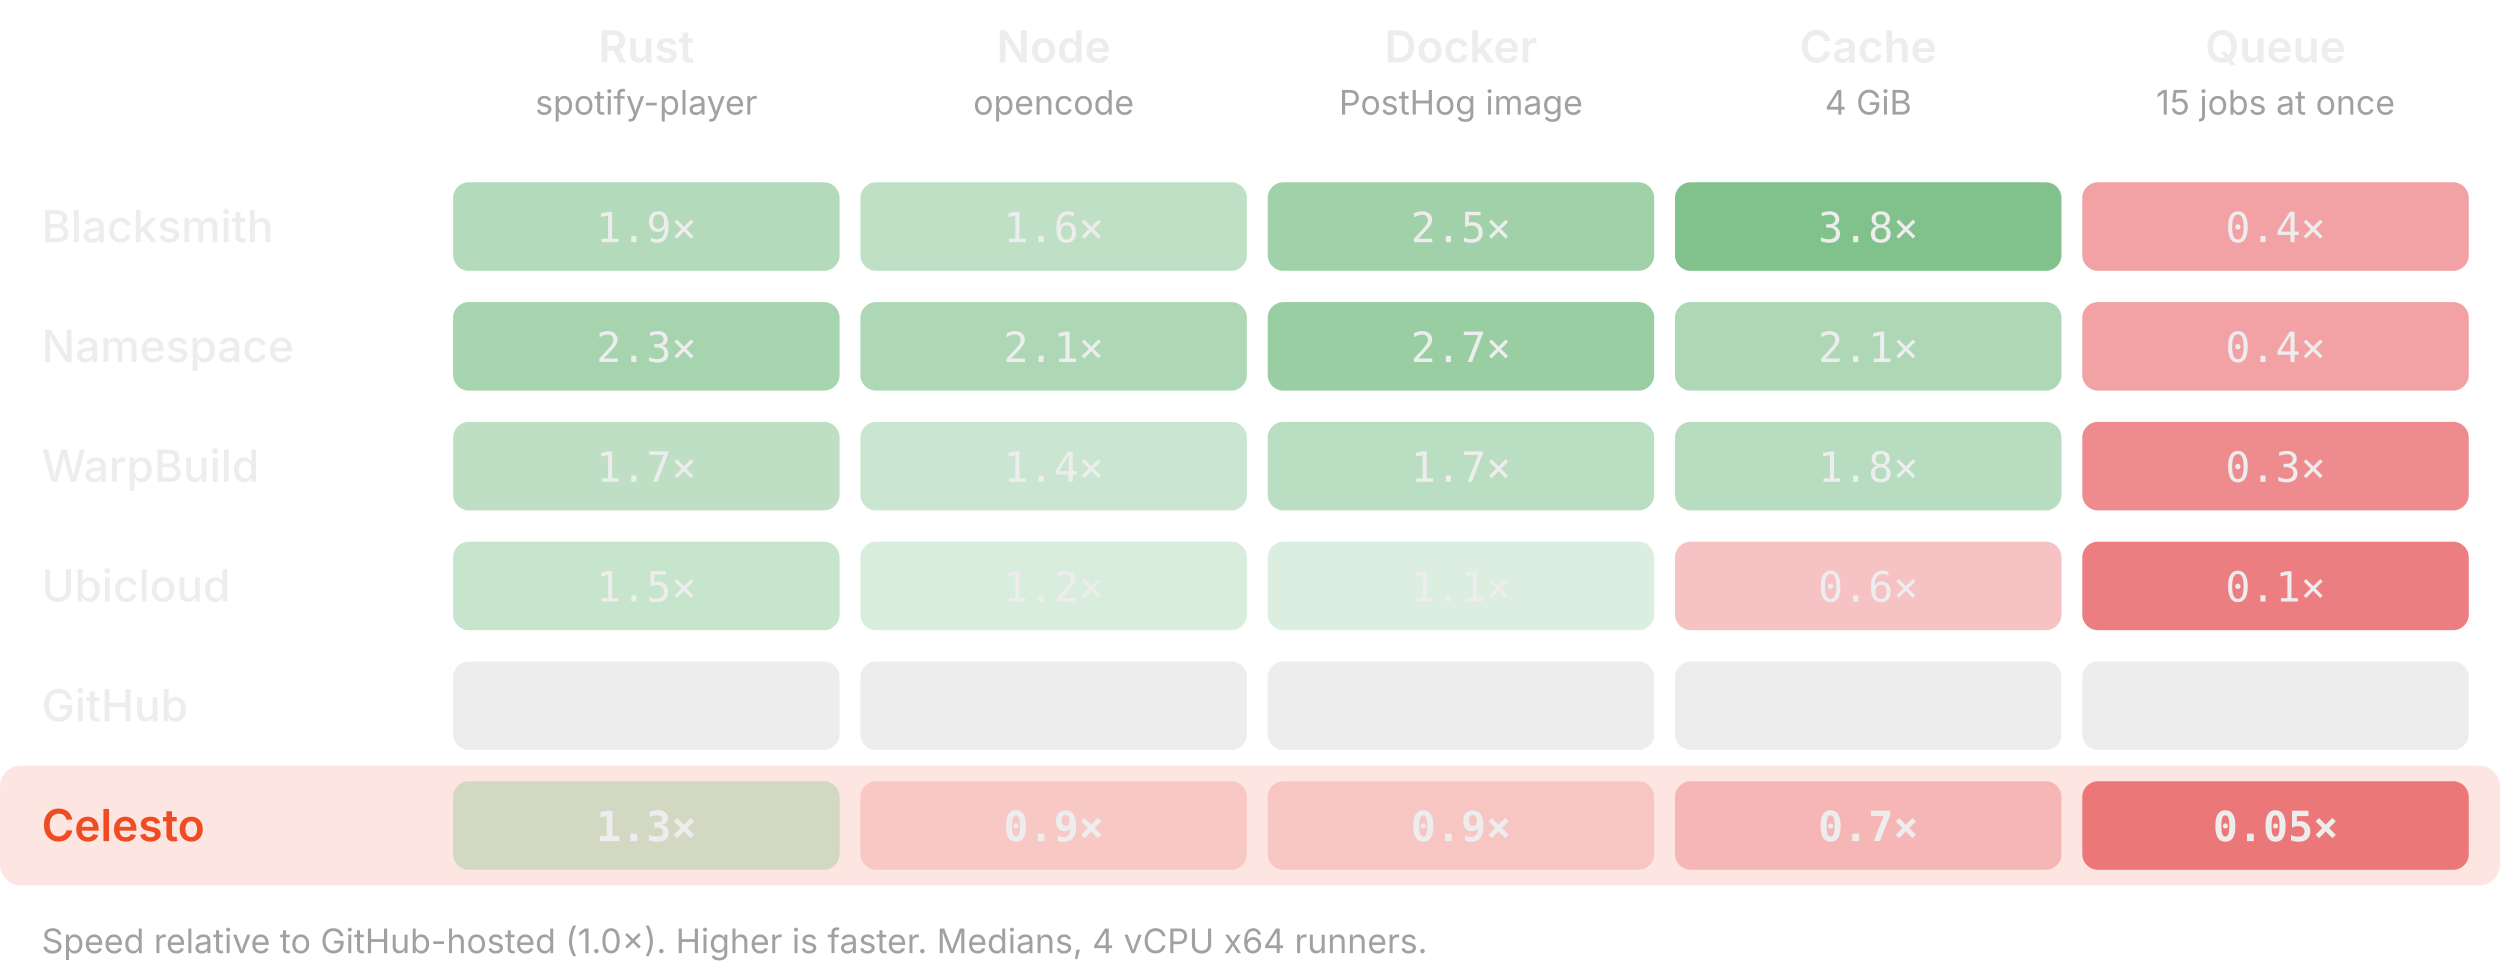
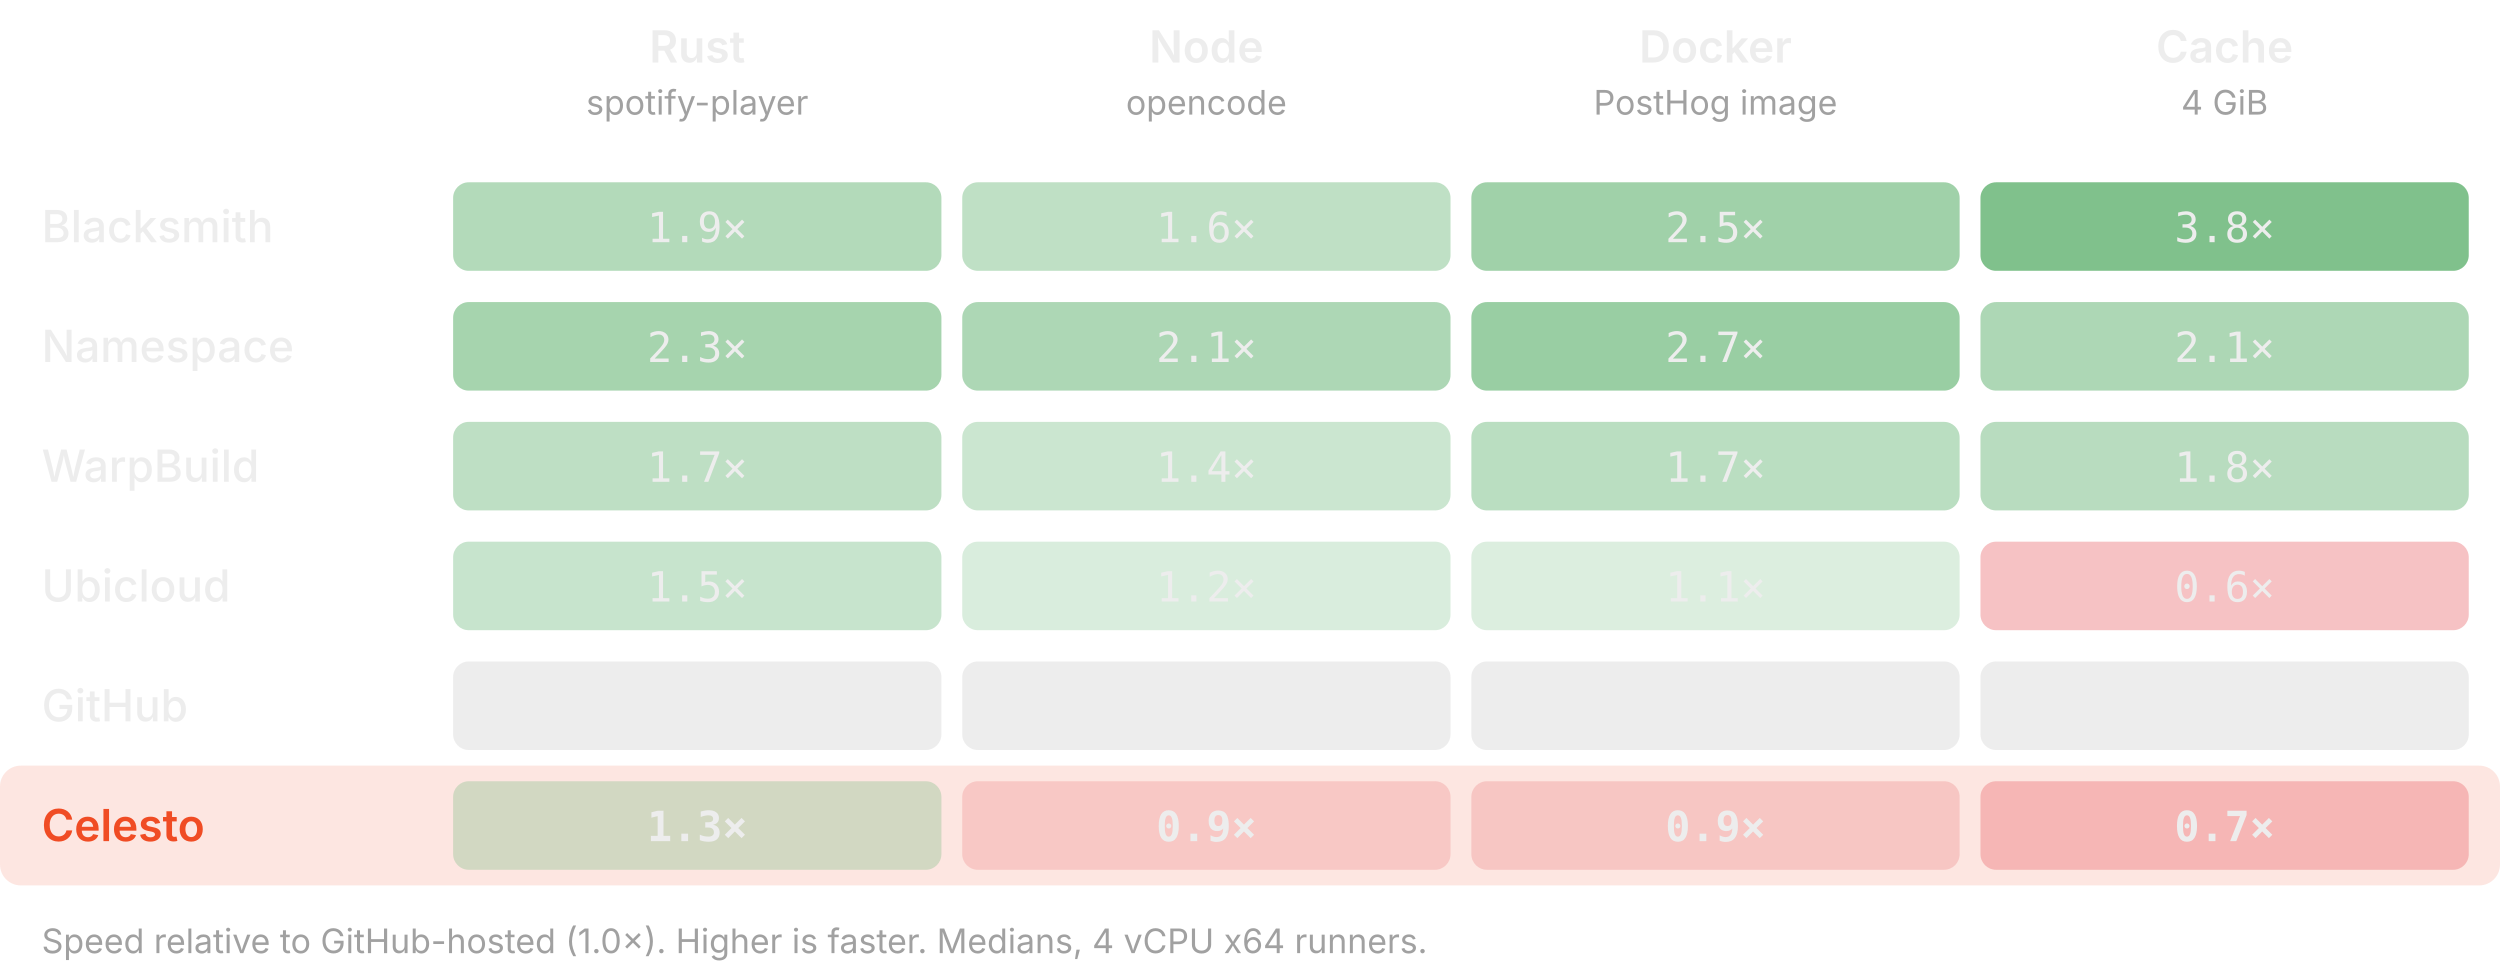
<svg xmlns="http://www.w3.org/2000/svg" viewBox="0 0 960 374" font-family="Geist,Inter,-apple-system,BlinkMacSystemFont,Segoe UI,sans-serif">
  <style>.t{fill:#ededed}.m{fill:#a1a1a1}.hl{fill:#F04C24;fill-opacity:.14}.n{fill:#8f8f8f;fill-opacity:.16}</style>
-   <text x="248.2" y="24" text-anchor="middle" font-size="17" font-weight="600" class="t">Rust</text>
-   <text x="248.2" y="44" text-anchor="middle" font-size="13" class="m">spotify-player</text>
-   <text x="404.6" y="24" text-anchor="middle" font-size="17" font-weight="600" class="t">Node</text>
-   <text x="404.6" y="44" text-anchor="middle" font-size="13" class="m">opencode</text>
-   <text x="561" y="24" text-anchor="middle" font-size="17" font-weight="600" class="t">Docker</text>
-   <text x="561" y="44" text-anchor="middle" font-size="13" class="m">PostHog image</text>
-   <text x="717.4" y="24" text-anchor="middle" font-size="17" font-weight="600" class="t">Cache</text>
-   <text x="717.4" y="44" text-anchor="middle" font-size="13" class="m">4 GiB</text>
-   <text x="873.8" y="24" text-anchor="middle" font-size="17" font-weight="600" class="t">Queue</text>
-   <text x="873.8" y="44" text-anchor="middle" font-size="13" class="m">15 jobs at once</text>
+   <text x="267.75" y="24" text-anchor="middle" font-size="17" font-weight="600" class="t">Rust</text>
+   <text x="267.75" y="44" text-anchor="middle" font-size="13" class="m">spotify-player</text>
+   <text x="463.25" y="24" text-anchor="middle" font-size="17" font-weight="600" class="t">Node</text>
+   <text x="463.25" y="44" text-anchor="middle" font-size="13" class="m">opencode</text>
+   <text x="658.75" y="24" text-anchor="middle" font-size="17" font-weight="600" class="t">Docker</text>
+   <text x="658.75" y="44" text-anchor="middle" font-size="13" class="m">PostHog image</text>
+   <text x="854.25" y="24" text-anchor="middle" font-size="17" font-weight="600" class="t">Cache</text>
+   <text x="854.25" y="44" text-anchor="middle" font-size="13" class="m">4 GiB</text>
  <text x="16" y="93" font-size="17" font-weight="500" class="t">Blacksmith</text>
-   <rect x="174" y="70" width="148.4" height="34" rx="6" fill="#45a557" fill-opacity="0.41" />
-   <text x="248.2" y="93" text-anchor="middle" font-size="16" font-weight="400" font-family="Geist Mono,SFMono-Regular,Menlo,Consolas,monospace" class="t">1.9×</text>
-   <rect x="330.4" y="70" width="148.4" height="34" rx="6" fill="#45a557" fill-opacity="0.34" />
-   <text x="404.6" y="93" text-anchor="middle" font-size="16" font-weight="400" font-family="Geist Mono,SFMono-Regular,Menlo,Consolas,monospace" class="t">1.6×</text>
-   <rect x="486.8" y="70" width="148.4" height="34" rx="6" fill="#45a557" fill-opacity="0.51" />
-   <text x="561" y="93" text-anchor="middle" font-size="16" font-weight="400" font-family="Geist Mono,SFMono-Regular,Menlo,Consolas,monospace" class="t">2.5×</text>
-   <rect x="643.2" y="70" width="148.4" height="34" rx="6" fill="#45a557" fill-opacity="0.68" />
-   <text x="717.4" y="93" text-anchor="middle" font-size="16" font-weight="400" font-family="Geist Mono,SFMono-Regular,Menlo,Consolas,monospace" class="t">3.8×</text>
-   <rect x="799.6" y="70" width="148.4" height="34" rx="6" fill="#e5484d" fill-opacity="0.51" />
-   <text x="873.8" y="93" text-anchor="middle" font-size="16" font-weight="400" font-family="Geist Mono,SFMono-Regular,Menlo,Consolas,monospace" class="t">0.4×</text>
+   <rect x="174" y="70" width="187.5" height="34" rx="6" fill="#45a557" fill-opacity="0.41" />
+   <text x="267.75" y="93" text-anchor="middle" font-size="16" font-weight="400" font-family="Geist Mono,SFMono-Regular,Menlo,Consolas,monospace" class="t">1.9×</text>
+   <rect x="369.5" y="70" width="187.5" height="34" rx="6" fill="#45a557" fill-opacity="0.34" />
+   <text x="463.25" y="93" text-anchor="middle" font-size="16" font-weight="400" font-family="Geist Mono,SFMono-Regular,Menlo,Consolas,monospace" class="t">1.6×</text>
+   <rect x="565" y="70" width="187.5" height="34" rx="6" fill="#45a557" fill-opacity="0.51" />
+   <text x="658.75" y="93" text-anchor="middle" font-size="16" font-weight="400" font-family="Geist Mono,SFMono-Regular,Menlo,Consolas,monospace" class="t">2.5×</text>
+   <rect x="760.5" y="70" width="187.5" height="34" rx="6" fill="#45a557" fill-opacity="0.68" />
+   <text x="854.25" y="93" text-anchor="middle" font-size="16" font-weight="400" font-family="Geist Mono,SFMono-Regular,Menlo,Consolas,monospace" class="t">3.8×</text>
  <text x="16" y="139" font-size="17" font-weight="500" class="t">Namespace</text>
-   <rect x="174" y="116" width="148.4" height="34" rx="6" fill="#45a557" fill-opacity="0.48" />
-   <text x="248.2" y="139" text-anchor="middle" font-size="16" font-weight="400" font-family="Geist Mono,SFMono-Regular,Menlo,Consolas,monospace" class="t">2.3×</text>
-   <rect x="330.4" y="116" width="148.4" height="34" rx="6" fill="#45a557" fill-opacity="0.44" />
-   <text x="404.6" y="139" text-anchor="middle" font-size="16" font-weight="400" font-family="Geist Mono,SFMono-Regular,Menlo,Consolas,monospace" class="t">2.1×</text>
-   <rect x="486.8" y="116" width="148.4" height="34" rx="6" fill="#45a557" fill-opacity="0.55" />
-   <text x="561" y="139" text-anchor="middle" font-size="16" font-weight="400" font-family="Geist Mono,SFMono-Regular,Menlo,Consolas,monospace" class="t">2.7×</text>
-   <rect x="643.2" y="116" width="148.4" height="34" rx="6" fill="#45a557" fill-opacity="0.44" />
-   <text x="717.4" y="139" text-anchor="middle" font-size="16" font-weight="400" font-family="Geist Mono,SFMono-Regular,Menlo,Consolas,monospace" class="t">2.1×</text>
-   <rect x="799.6" y="116" width="148.4" height="34" rx="6" fill="#e5484d" fill-opacity="0.51" />
-   <text x="873.8" y="139" text-anchor="middle" font-size="16" font-weight="400" font-family="Geist Mono,SFMono-Regular,Menlo,Consolas,monospace" class="t">0.4×</text>
+   <rect x="174" y="116" width="187.5" height="34" rx="6" fill="#45a557" fill-opacity="0.48" />
+   <text x="267.75" y="139" text-anchor="middle" font-size="16" font-weight="400" font-family="Geist Mono,SFMono-Regular,Menlo,Consolas,monospace" class="t">2.3×</text>
+   <rect x="369.5" y="116" width="187.5" height="34" rx="6" fill="#45a557" fill-opacity="0.44" />
+   <text x="463.25" y="139" text-anchor="middle" font-size="16" font-weight="400" font-family="Geist Mono,SFMono-Regular,Menlo,Consolas,monospace" class="t">2.1×</text>
+   <rect x="565" y="116" width="187.5" height="34" rx="6" fill="#45a557" fill-opacity="0.55" />
+   <text x="658.75" y="139" text-anchor="middle" font-size="16" font-weight="400" font-family="Geist Mono,SFMono-Regular,Menlo,Consolas,monospace" class="t">2.7×</text>
+   <rect x="760.5" y="116" width="187.5" height="34" rx="6" fill="#45a557" fill-opacity="0.44" />
+   <text x="854.25" y="139" text-anchor="middle" font-size="16" font-weight="400" font-family="Geist Mono,SFMono-Regular,Menlo,Consolas,monospace" class="t">2.1×</text>
  <text x="16" y="185" font-size="17" font-weight="500" class="t">WarpBuild</text>
-   <rect x="174" y="162" width="148.4" height="34" rx="6" fill="#45a557" fill-opacity="0.35" />
-   <text x="248.2" y="185" text-anchor="middle" font-size="16" font-weight="400" font-family="Geist Mono,SFMono-Regular,Menlo,Consolas,monospace" class="t">1.7×</text>
-   <rect x="330.4" y="162" width="148.4" height="34" rx="6" fill="#45a557" fill-opacity="0.28" />
-   <text x="404.6" y="185" text-anchor="middle" font-size="16" font-weight="400" font-family="Geist Mono,SFMono-Regular,Menlo,Consolas,monospace" class="t">1.4×</text>
-   <rect x="486.8" y="162" width="148.4" height="34" rx="6" fill="#45a557" fill-opacity="0.37" />
-   <text x="561" y="185" text-anchor="middle" font-size="16" font-weight="400" font-family="Geist Mono,SFMono-Regular,Menlo,Consolas,monospace" class="t">1.7×</text>
-   <rect x="643.2" y="162" width="148.4" height="34" rx="6" fill="#45a557" fill-opacity="0.38" />
-   <text x="717.4" y="185" text-anchor="middle" font-size="16" font-weight="400" font-family="Geist Mono,SFMono-Regular,Menlo,Consolas,monospace" class="t">1.8×</text>
-   <rect x="799.6" y="162" width="148.4" height="34" rx="6" fill="#e5484d" fill-opacity="0.63" />
-   <text x="873.8" y="185" text-anchor="middle" font-size="16" font-weight="400" font-family="Geist Mono,SFMono-Regular,Menlo,Consolas,monospace" class="t">0.3×</text>
+   <rect x="174" y="162" width="187.5" height="34" rx="6" fill="#45a557" fill-opacity="0.35" />
+   <text x="267.75" y="185" text-anchor="middle" font-size="16" font-weight="400" font-family="Geist Mono,SFMono-Regular,Menlo,Consolas,monospace" class="t">1.7×</text>
+   <rect x="369.5" y="162" width="187.5" height="34" rx="6" fill="#45a557" fill-opacity="0.28" />
+   <text x="463.25" y="185" text-anchor="middle" font-size="16" font-weight="400" font-family="Geist Mono,SFMono-Regular,Menlo,Consolas,monospace" class="t">1.4×</text>
+   <rect x="565" y="162" width="187.5" height="34" rx="6" fill="#45a557" fill-opacity="0.37" />
+   <text x="658.75" y="185" text-anchor="middle" font-size="16" font-weight="400" font-family="Geist Mono,SFMono-Regular,Menlo,Consolas,monospace" class="t">1.7×</text>
+   <rect x="760.5" y="162" width="187.5" height="34" rx="6" fill="#45a557" fill-opacity="0.38" />
+   <text x="854.25" y="185" text-anchor="middle" font-size="16" font-weight="400" font-family="Geist Mono,SFMono-Regular,Menlo,Consolas,monospace" class="t">1.8×</text>
  <text x="16" y="231" font-size="17" font-weight="500" class="t">Ubicloud</text>
-   <rect x="174" y="208" width="148.4" height="34" rx="6" fill="#45a557" fill-opacity="0.30" />
-   <text x="248.2" y="231" text-anchor="middle" font-size="16" font-weight="400" font-family="Geist Mono,SFMono-Regular,Menlo,Consolas,monospace" class="t">1.5×</text>
-   <rect x="330.4" y="208" width="148.4" height="34" rx="6" fill="#45a557" fill-opacity="0.20" />
-   <text x="404.6" y="231" text-anchor="middle" font-size="16" font-weight="400" font-family="Geist Mono,SFMono-Regular,Menlo,Consolas,monospace" class="t">1.2×</text>
-   <rect x="486.8" y="208" width="148.4" height="34" rx="6" fill="#45a557" fill-opacity="0.19" />
-   <text x="561" y="231" text-anchor="middle" font-size="16" font-weight="400" font-family="Geist Mono,SFMono-Regular,Menlo,Consolas,monospace" class="t">1.1×</text>
-   <rect x="643.2" y="208" width="148.4" height="34" rx="6" fill="#e5484d" fill-opacity="0.33" />
-   <text x="717.4" y="231" text-anchor="middle" font-size="16" font-weight="400" font-family="Geist Mono,SFMono-Regular,Menlo,Consolas,monospace" class="t">0.6×</text>
-   <rect x="799.6" y="208" width="148.4" height="34" rx="6" fill="#e5484d" fill-opacity="0.70" />
-   <text x="873.8" y="231" text-anchor="middle" font-size="16" font-weight="400" font-family="Geist Mono,SFMono-Regular,Menlo,Consolas,monospace" class="t">0.1×</text>
+   <rect x="174" y="208" width="187.5" height="34" rx="6" fill="#45a557" fill-opacity="0.30" />
+   <text x="267.75" y="231" text-anchor="middle" font-size="16" font-weight="400" font-family="Geist Mono,SFMono-Regular,Menlo,Consolas,monospace" class="t">1.5×</text>
+   <rect x="369.5" y="208" width="187.5" height="34" rx="6" fill="#45a557" fill-opacity="0.20" />
+   <text x="463.25" y="231" text-anchor="middle" font-size="16" font-weight="400" font-family="Geist Mono,SFMono-Regular,Menlo,Consolas,monospace" class="t">1.2×</text>
+   <rect x="565" y="208" width="187.5" height="34" rx="6" fill="#45a557" fill-opacity="0.19" />
+   <text x="658.75" y="231" text-anchor="middle" font-size="16" font-weight="400" font-family="Geist Mono,SFMono-Regular,Menlo,Consolas,monospace" class="t">1.1×</text>
+   <rect x="760.5" y="208" width="187.5" height="34" rx="6" fill="#e5484d" fill-opacity="0.33" />
+   <text x="854.25" y="231" text-anchor="middle" font-size="16" font-weight="400" font-family="Geist Mono,SFMono-Regular,Menlo,Consolas,monospace" class="t">0.6×</text>
  <text x="16" y="277" font-size="17" font-weight="500" class="t">GitHub</text>
-   <rect x="174" y="254" width="148.4" height="34" rx="6" class="n" />
-   <text x="248.2" y="277" text-anchor="middle" font-size="16" font-weight="400" font-family="Geist Mono,SFMono-Regular,Menlo,Consolas,monospace" class="t">1.0×</text>
-   <rect x="330.4" y="254" width="148.4" height="34" rx="6" class="n" />
-   <text x="404.6" y="277" text-anchor="middle" font-size="16" font-weight="400" font-family="Geist Mono,SFMono-Regular,Menlo,Consolas,monospace" class="t">1.0×</text>
-   <rect x="486.8" y="254" width="148.4" height="34" rx="6" class="n" />
-   <text x="561" y="277" text-anchor="middle" font-size="16" font-weight="400" font-family="Geist Mono,SFMono-Regular,Menlo,Consolas,monospace" class="t">1.0×</text>
-   <rect x="643.2" y="254" width="148.4" height="34" rx="6" class="n" />
-   <text x="717.4" y="277" text-anchor="middle" font-size="16" font-weight="400" font-family="Geist Mono,SFMono-Regular,Menlo,Consolas,monospace" class="t">1.0×</text>
-   <rect x="799.6" y="254" width="148.4" height="34" rx="6" class="n" />
-   <text x="873.8" y="277" text-anchor="middle" font-size="16" font-weight="400" font-family="Geist Mono,SFMono-Regular,Menlo,Consolas,monospace" class="t">1.0×</text>
+   <rect x="174" y="254" width="187.5" height="34" rx="6" class="n" />
+   <text x="267.75" y="277" text-anchor="middle" font-size="16" font-weight="400" font-family="Geist Mono,SFMono-Regular,Menlo,Consolas,monospace" class="t">1.0×</text>
+   <rect x="369.5" y="254" width="187.5" height="34" rx="6" class="n" />
+   <text x="463.25" y="277" text-anchor="middle" font-size="16" font-weight="400" font-family="Geist Mono,SFMono-Regular,Menlo,Consolas,monospace" class="t">1.0×</text>
+   <rect x="565" y="254" width="187.5" height="34" rx="6" class="n" />
+   <text x="658.75" y="277" text-anchor="middle" font-size="16" font-weight="400" font-family="Geist Mono,SFMono-Regular,Menlo,Consolas,monospace" class="t">1.0×</text>
+   <rect x="760.5" y="254" width="187.5" height="34" rx="6" class="n" />
+   <text x="854.25" y="277" text-anchor="middle" font-size="16" font-weight="400" font-family="Geist Mono,SFMono-Regular,Menlo,Consolas,monospace" class="t">1.0×</text>
  <rect x="0" y="294" width="960" height="46" rx="8" class="hl" />
  <text x="16" y="323" font-size="17" font-weight="600" fill="#F04C24">Celesto</text>
-   <rect x="174" y="300" width="148.4" height="34" rx="6" fill="#45a557" fill-opacity="0.23" />
-   <text x="248.2" y="323" text-anchor="middle" font-size="16" font-weight="600" font-family="Geist Mono,SFMono-Regular,Menlo,Consolas,monospace" class="t">1.3×</text>
-   <rect x="330.4" y="300" width="148.4" height="34" rx="6" fill="#e5484d" fill-opacity="0.19" />
-   <text x="404.6" y="323" text-anchor="middle" font-size="16" font-weight="600" font-family="Geist Mono,SFMono-Regular,Menlo,Consolas,monospace" class="t">0.9×</text>
-   <rect x="486.8" y="300" width="148.4" height="34" rx="6" fill="#e5484d" fill-opacity="0.20" />
-   <text x="561" y="323" text-anchor="middle" font-size="16" font-weight="600" font-family="Geist Mono,SFMono-Regular,Menlo,Consolas,monospace" class="t">0.9×</text>
-   <rect x="643.2" y="300" width="148.4" height="34" rx="6" fill="#e5484d" fill-opacity="0.30" />
-   <text x="717.4" y="323" text-anchor="middle" font-size="16" font-weight="600" font-family="Geist Mono,SFMono-Regular,Menlo,Consolas,monospace" class="t">0.7×</text>
-   <rect x="799.6" y="300" width="148.4" height="34" rx="6" fill="#e5484d" fill-opacity="0.70" />
-   <text x="873.8" y="323" text-anchor="middle" font-size="16" font-weight="600" font-family="Geist Mono,SFMono-Regular,Menlo,Consolas,monospace" class="t">0.05×</text>
+   <rect x="174" y="300" width="187.5" height="34" rx="6" fill="#45a557" fill-opacity="0.23" />
+   <text x="267.75" y="323" text-anchor="middle" font-size="16" font-weight="600" font-family="Geist Mono,SFMono-Regular,Menlo,Consolas,monospace" class="t">1.3×</text>
+   <rect x="369.5" y="300" width="187.5" height="34" rx="6" fill="#e5484d" fill-opacity="0.19" />
+   <text x="463.25" y="323" text-anchor="middle" font-size="16" font-weight="600" font-family="Geist Mono,SFMono-Regular,Menlo,Consolas,monospace" class="t">0.9×</text>
+   <rect x="565" y="300" width="187.5" height="34" rx="6" fill="#e5484d" fill-opacity="0.20" />
+   <text x="658.75" y="323" text-anchor="middle" font-size="16" font-weight="600" font-family="Geist Mono,SFMono-Regular,Menlo,Consolas,monospace" class="t">0.9×</text>
+   <rect x="760.5" y="300" width="187.5" height="34" rx="6" fill="#e5484d" fill-opacity="0.30" />
+   <text x="854.25" y="323" text-anchor="middle" font-size="16" font-weight="600" font-family="Geist Mono,SFMono-Regular,Menlo,Consolas,monospace" class="t">0.7×</text>
  <text x="16" y="366" font-size="13" class="m">Speed relative to GitHub-hosted (1.0×). Higher is faster. Medians, 4 vCPU x64 runners.</text>
</svg>
